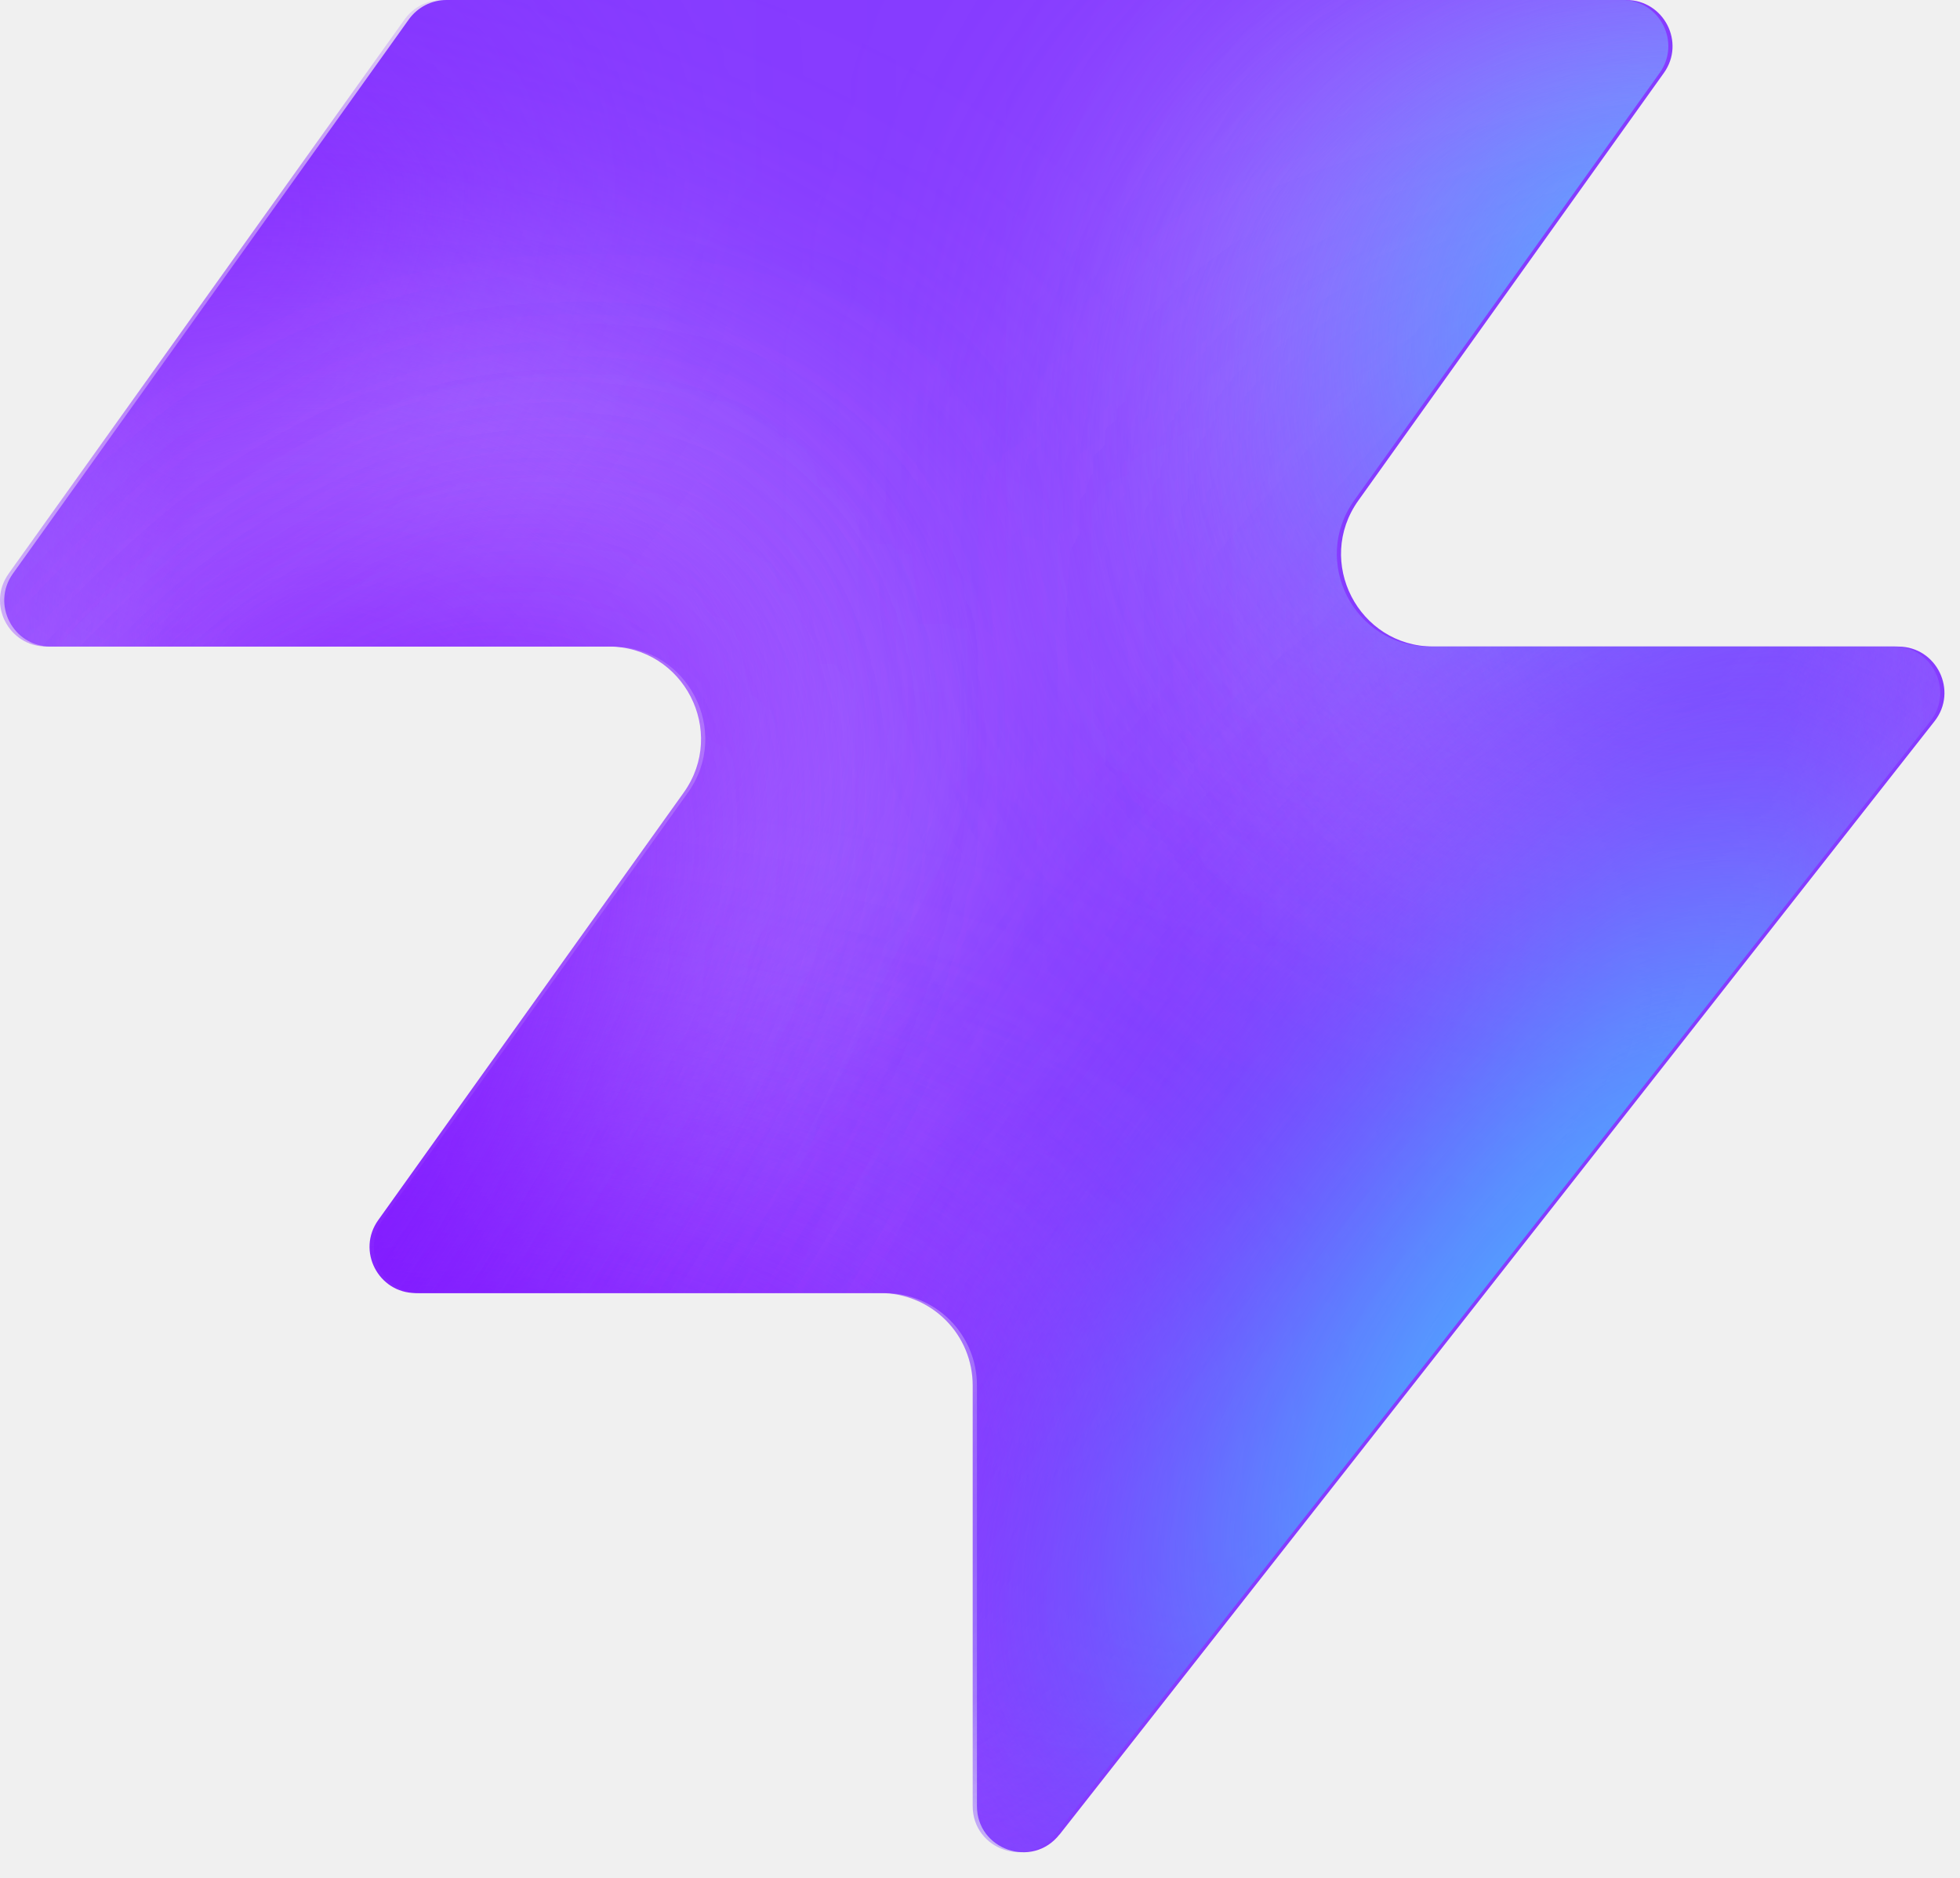
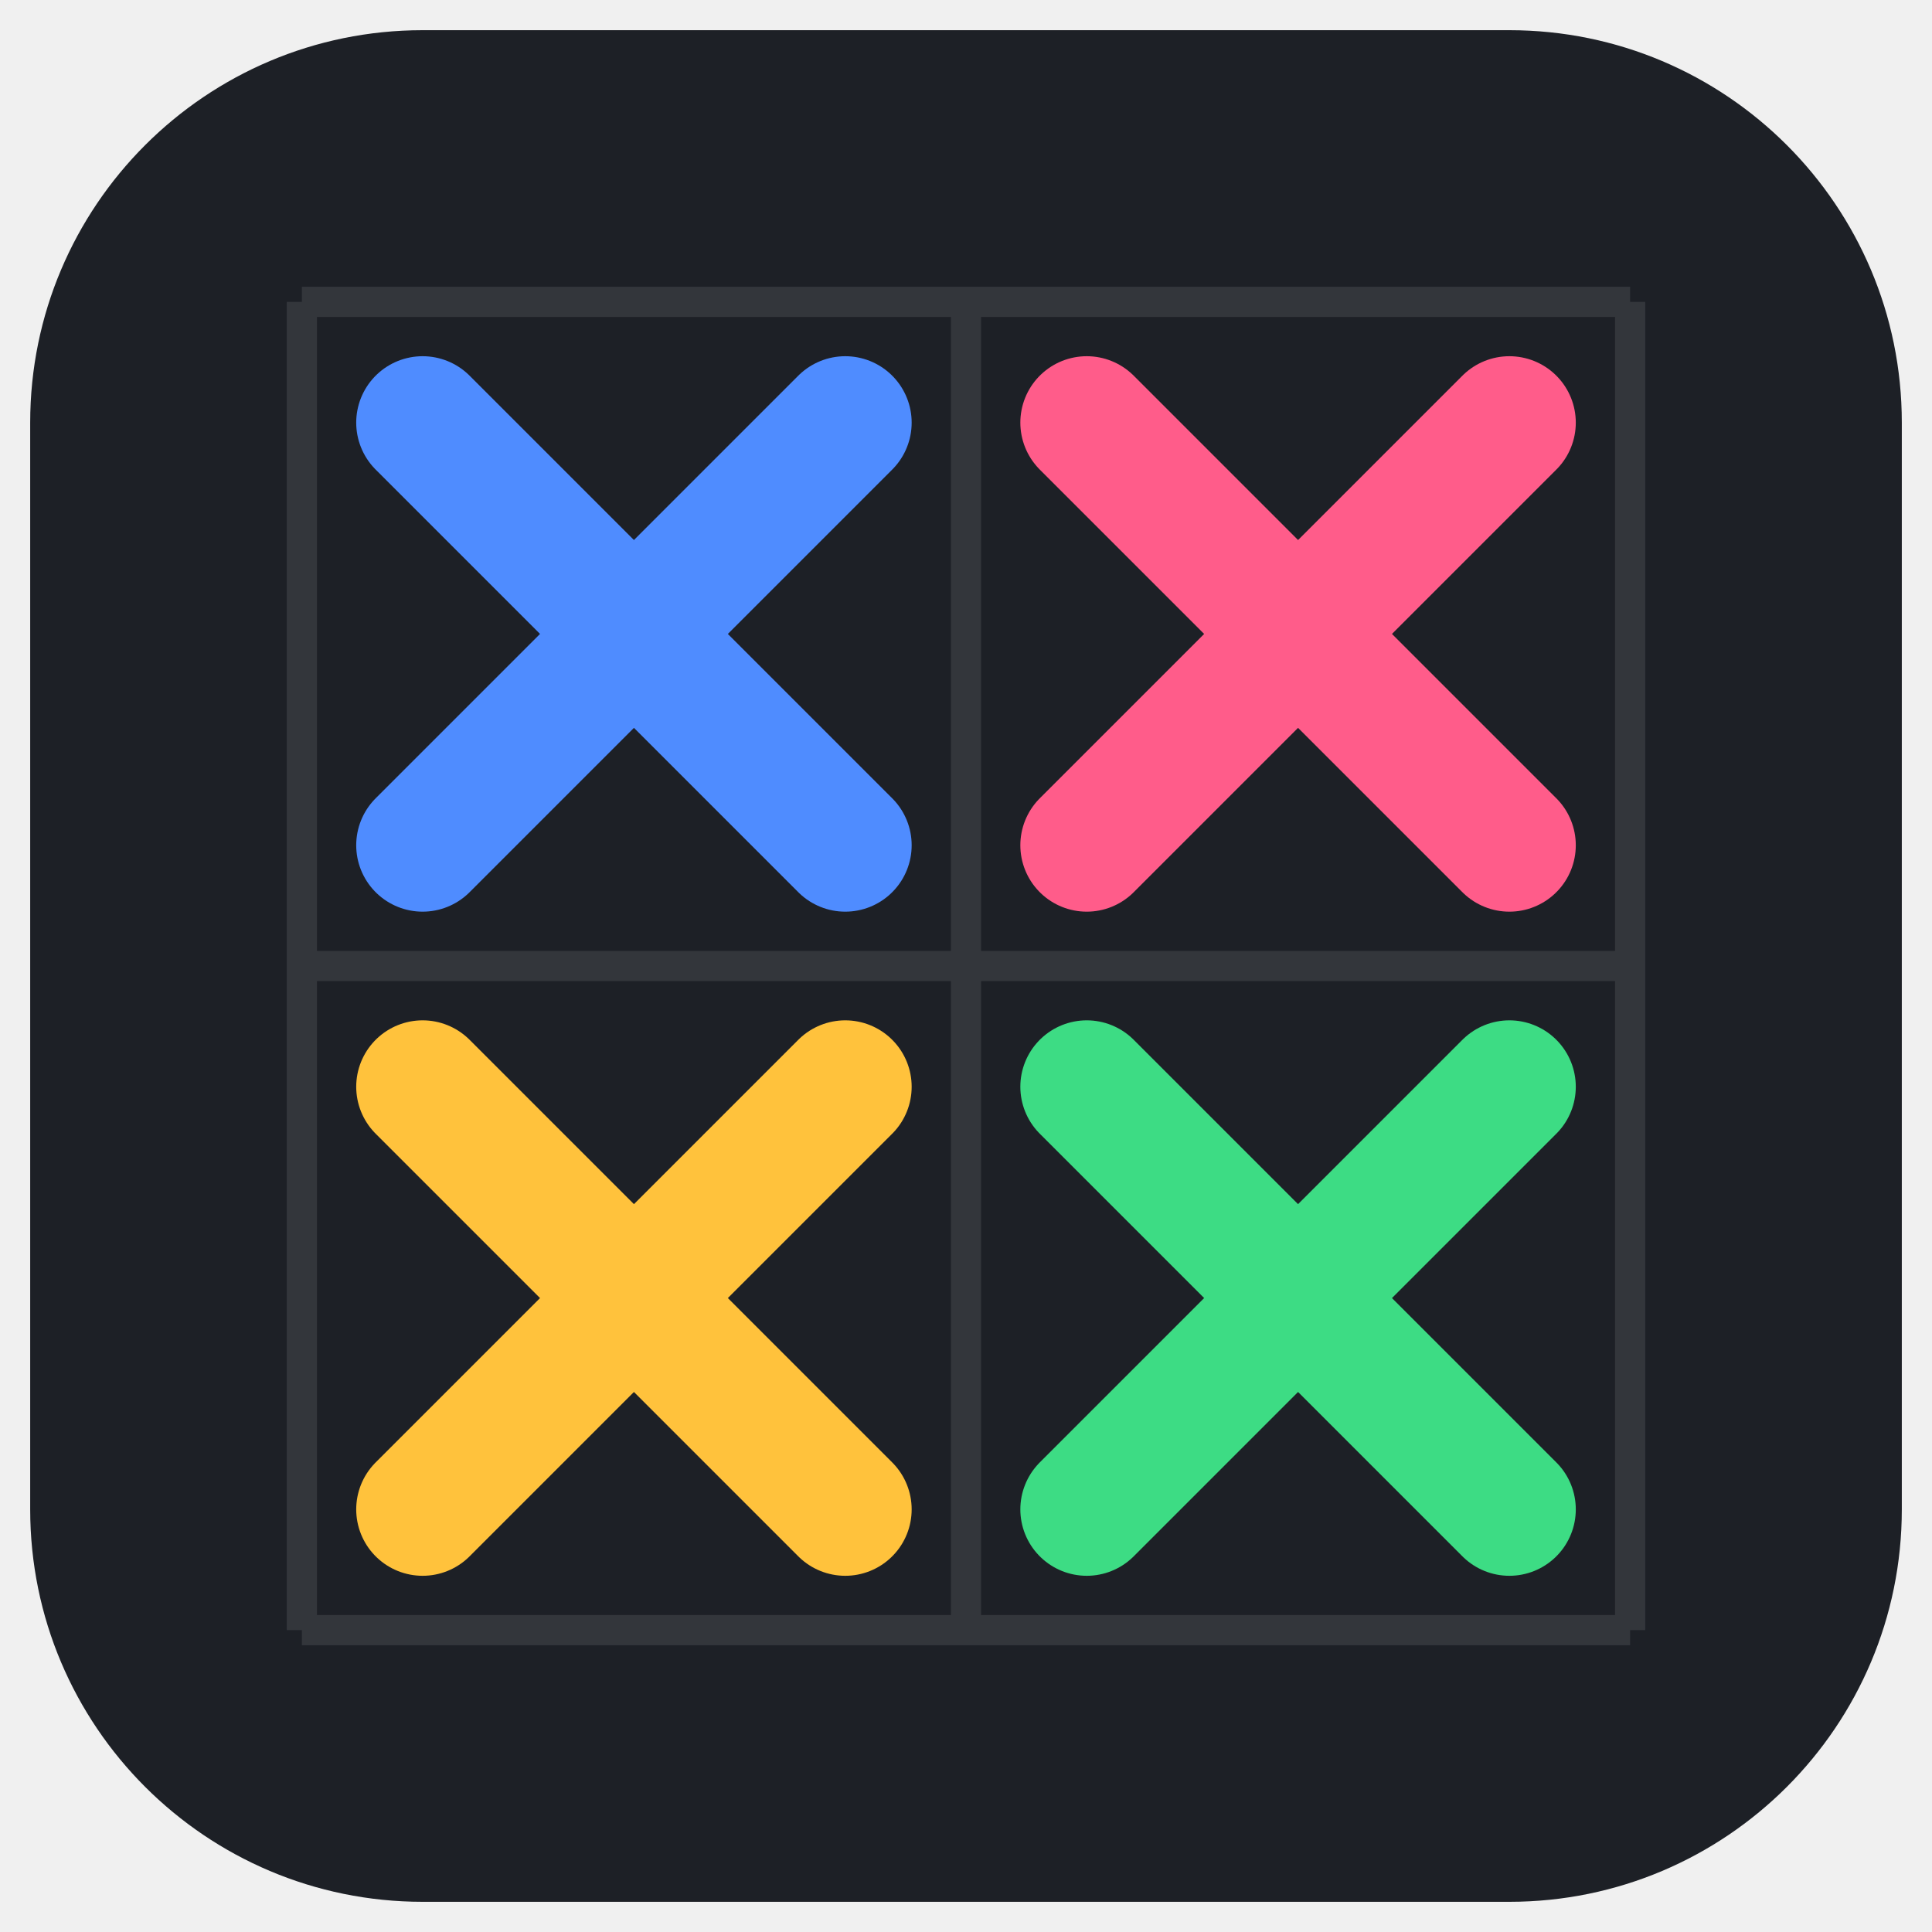
- <svg xmlns="http://www.w3.org/2000/svg" width="48" height="46" fill="none" viewBox="0 0 48 46">
-   <path fill="#863bff" d="M25.946 44.938c-.664.845-2.021.375-2.021-.698V33.937a2.26 2.26 0 0 0-2.262-2.262H10.287c-.92 0-1.456-1.04-.92-1.788l7.48-10.471c1.07-1.497 0-3.578-1.842-3.578H1.237c-.92 0-1.456-1.04-.92-1.788L10.013.474c.214-.297.556-.474.92-.474h28.894c.92 0 1.456 1.04.92 1.788l-7.48 10.471c-1.07 1.498 0 3.579 1.842 3.579h11.377c.943 0 1.473 1.088.89 1.83L25.947 44.94z" style="fill:#863bff;fill:color(display-p3 .525 .23 1);fill-opacity:1" />
-   <mask id="a" width="48" height="46" x="0" y="0" maskUnits="userSpaceOnUse" style="mask-type:alpha">
-     <path fill="#000" d="M25.842 44.938c-.664.844-2.021.375-2.021-.698V33.937a2.26 2.26 0 0 0-2.262-2.262H10.183c-.92 0-1.456-1.04-.92-1.788l7.48-10.471c1.07-1.498 0-3.579-1.842-3.579H1.133c-.92 0-1.456-1.04-.92-1.787L9.91.473c.214-.297.556-.474.92-.474h28.894c.92 0 1.456 1.04.92 1.788l-7.48 10.471c-1.07 1.498 0 3.578 1.842 3.578h11.377c.943 0 1.473 1.088.89 1.832L25.843 44.94z" style="fill:#000;fill-opacity:1" />
-   </mask>
-   <g mask="url(#a)">
-     <g filter="url(#b)">
-       <ellipse cx="5.508" cy="14.704" fill="#ede6ff" rx="5.508" ry="14.704" style="fill:#ede6ff;fill:color(display-p3 .927 .903 1);fill-opacity:1" transform="matrix(.00324 1 1 -.00324 -4.47 31.516)" />
-     </g>
-     <g filter="url(#c)">
-       <ellipse cx="10.399" cy="29.851" fill="#ede6ff" rx="10.399" ry="29.851" style="fill:#ede6ff;fill:color(display-p3 .927 .903 1);fill-opacity:1" transform="matrix(.00324 1 1 -.00324 -39.328 7.883)" />
-     </g>
-     <g filter="url(#d)">
-       <ellipse cx="5.508" cy="30.487" fill="#7e14ff" rx="5.508" ry="30.487" style="fill:#7e14ff;fill:color(display-p3 .492 .077 1);fill-opacity:1" transform="rotate(89.814 -25.913 -14.639)scale(1 -1)" />
-     </g>
-     <g filter="url(#e)">
-       <ellipse cx="5.508" cy="30.599" fill="#7e14ff" rx="5.508" ry="30.599" style="fill:#7e14ff;fill:color(display-p3 .492 .077 1);fill-opacity:1" transform="rotate(89.814 -32.644 -3.334)scale(1 -1)" />
-     </g>
-     <g filter="url(#f)">
-       <ellipse cx="5.508" cy="30.599" fill="#7e14ff" rx="5.508" ry="30.599" style="fill:#7e14ff;fill:color(display-p3 .492 .077 1);fill-opacity:1" transform="matrix(.00324 1 1 -.00324 -34.34 30.47)" />
-     </g>
-     <g filter="url(#g)">
-       <ellipse cx="14.072" cy="22.078" fill="#ede6ff" rx="14.072" ry="22.078" style="fill:#ede6ff;fill:color(display-p3 .927 .903 1);fill-opacity:1" transform="rotate(93.35 24.506 48.493)scale(-1 1)" />
-     </g>
-     <g filter="url(#h)">
-       <ellipse cx="3.47" cy="21.501" fill="#7e14ff" rx="3.47" ry="21.501" style="fill:#7e14ff;fill:color(display-p3 .492 .077 1);fill-opacity:1" transform="rotate(89.009 28.708 47.59)scale(-1 1)" />
-     </g>
-     <g filter="url(#i)">
-       <ellipse cx="3.47" cy="21.501" fill="#7e14ff" rx="3.47" ry="21.501" style="fill:#7e14ff;fill:color(display-p3 .492 .077 1);fill-opacity:1" transform="rotate(89.009 28.708 47.59)scale(-1 1)" />
-     </g>
-     <g filter="url(#j)">
-       <ellipse cx=".387" cy="8.972" fill="#7e14ff" rx="4.407" ry="29.108" style="fill:#7e14ff;fill:color(display-p3 .492 .077 1);fill-opacity:1" transform="rotate(39.51 .387 8.972)" />
-     </g>
-     <g filter="url(#k)">
-       <ellipse cx="47.523" cy="-6.092" fill="#7e14ff" rx="4.407" ry="29.108" style="fill:#7e14ff;fill:color(display-p3 .492 .077 1);fill-opacity:1" transform="rotate(37.892 47.523 -6.092)" />
-     </g>
-     <g filter="url(#l)">
-       <ellipse cx="41.412" cy="6.333" fill="#47bfff" rx="5.971" ry="9.665" style="fill:#47bfff;fill:color(display-p3 .28 .748 1);fill-opacity:1" transform="rotate(37.892 41.412 6.333)" />
-     </g>
-     <g filter="url(#m)">
-       <ellipse cx="-1.879" cy="38.332" fill="#7e14ff" rx="4.407" ry="29.108" style="fill:#7e14ff;fill:color(display-p3 .492 .077 1);fill-opacity:1" transform="rotate(37.892 -1.88 38.332)" />
-     </g>
-     <g filter="url(#n)">
-       <ellipse cx="-1.879" cy="38.332" fill="#7e14ff" rx="4.407" ry="29.108" style="fill:#7e14ff;fill:color(display-p3 .492 .077 1);fill-opacity:1" transform="rotate(37.892 -1.88 38.332)" />
-     </g>
-     <g filter="url(#o)">
-       <ellipse cx="35.651" cy="29.907" fill="#7e14ff" rx="4.407" ry="29.108" style="fill:#7e14ff;fill:color(display-p3 .492 .077 1);fill-opacity:1" transform="rotate(37.892 35.651 29.907)" />
-     </g>
-     <g filter="url(#p)">
-       <ellipse cx="38.418" cy="32.4" fill="#47bfff" rx="5.971" ry="15.297" style="fill:#47bfff;fill:color(display-p3 .28 .748 1);fill-opacity:1" transform="rotate(37.892 38.418 32.4)" />
-     </g>
+ <svg xmlns="http://www.w3.org/2000/svg" viewBox="0 0 64 64" width="64" height="64">
+   <rect x="1" y="1" width="62" height="62" rx="13" fill="#1d2026" />
+   <g stroke="#ffffff" stroke-opacity="0.10" stroke-width="1">
+     <path d="M10 10V54M32 10V54M54 10V54M10 10H54M10 32H54M10 54H54" />
  </g>
-   <defs>
-     <filter id="b" width="60.045" height="41.654" x="-19.77" y="16.149" color-interpolation-filters="sRGB" filterUnits="userSpaceOnUse">
-       <feFlood flood-opacity="0" result="BackgroundImageFix" />
-       <feBlend in="SourceGraphic" in2="BackgroundImageFix" result="shape" />
-       <feGaussianBlur result="effect1_foregroundBlur_2002_17158" stdDeviation="7.659" />
-     </filter>
-     <filter id="c" width="90.34" height="51.437" x="-54.613" y="-7.533" color-interpolation-filters="sRGB" filterUnits="userSpaceOnUse">
-       <feFlood flood-opacity="0" result="BackgroundImageFix" />
-       <feBlend in="SourceGraphic" in2="BackgroundImageFix" result="shape" />
-       <feGaussianBlur result="effect1_foregroundBlur_2002_17158" stdDeviation="7.659" />
-     </filter>
-     <filter id="d" width="79.355" height="29.4" x="-49.64" y="2.03" color-interpolation-filters="sRGB" filterUnits="userSpaceOnUse">
-       <feFlood flood-opacity="0" result="BackgroundImageFix" />
-       <feBlend in="SourceGraphic" in2="BackgroundImageFix" result="shape" />
-       <feGaussianBlur result="effect1_foregroundBlur_2002_17158" stdDeviation="4.596" />
-     </filter>
-     <filter id="e" width="79.579" height="29.4" x="-45.045" y="20.029" color-interpolation-filters="sRGB" filterUnits="userSpaceOnUse">
-       <feFlood flood-opacity="0" result="BackgroundImageFix" />
-       <feBlend in="SourceGraphic" in2="BackgroundImageFix" result="shape" />
-       <feGaussianBlur result="effect1_foregroundBlur_2002_17158" stdDeviation="4.596" />
-     </filter>
-     <filter id="f" width="79.579" height="29.4" x="-43.513" y="21.178" color-interpolation-filters="sRGB" filterUnits="userSpaceOnUse">
-       <feFlood flood-opacity="0" result="BackgroundImageFix" />
-       <feBlend in="SourceGraphic" in2="BackgroundImageFix" result="shape" />
-       <feGaussianBlur result="effect1_foregroundBlur_2002_17158" stdDeviation="4.596" />
-     </filter>
-     <filter id="g" width="74.749" height="58.852" x="15.756" y="-17.901" color-interpolation-filters="sRGB" filterUnits="userSpaceOnUse">
-       <feFlood flood-opacity="0" result="BackgroundImageFix" />
-       <feBlend in="SourceGraphic" in2="BackgroundImageFix" result="shape" />
-       <feGaussianBlur result="effect1_foregroundBlur_2002_17158" stdDeviation="7.659" />
-     </filter>
-     <filter id="h" width="61.377" height="25.362" x="23.548" y="2.284" color-interpolation-filters="sRGB" filterUnits="userSpaceOnUse">
-       <feFlood flood-opacity="0" result="BackgroundImageFix" />
-       <feBlend in="SourceGraphic" in2="BackgroundImageFix" result="shape" />
-       <feGaussianBlur result="effect1_foregroundBlur_2002_17158" stdDeviation="4.596" />
-     </filter>
-     <filter id="i" width="61.377" height="25.362" x="23.548" y="2.284" color-interpolation-filters="sRGB" filterUnits="userSpaceOnUse">
-       <feFlood flood-opacity="0" result="BackgroundImageFix" />
-       <feBlend in="SourceGraphic" in2="BackgroundImageFix" result="shape" />
-       <feGaussianBlur result="effect1_foregroundBlur_2002_17158" stdDeviation="4.596" />
-     </filter>
-     <filter id="j" width="56.045" height="63.649" x="-27.636" y="-22.853" color-interpolation-filters="sRGB" filterUnits="userSpaceOnUse">
-       <feFlood flood-opacity="0" result="BackgroundImageFix" />
-       <feBlend in="SourceGraphic" in2="BackgroundImageFix" result="shape" />
-       <feGaussianBlur result="effect1_foregroundBlur_2002_17158" stdDeviation="4.596" />
-     </filter>
-     <filter id="k" width="54.814" height="64.646" x="20.116" y="-38.415" color-interpolation-filters="sRGB" filterUnits="userSpaceOnUse">
-       <feFlood flood-opacity="0" result="BackgroundImageFix" />
-       <feBlend in="SourceGraphic" in2="BackgroundImageFix" result="shape" />
-       <feGaussianBlur result="effect1_foregroundBlur_2002_17158" stdDeviation="4.596" />
-     </filter>
-     <filter id="l" width="33.541" height="35.313" x="24.641" y="-11.323" color-interpolation-filters="sRGB" filterUnits="userSpaceOnUse">
-       <feFlood flood-opacity="0" result="BackgroundImageFix" />
-       <feBlend in="SourceGraphic" in2="BackgroundImageFix" result="shape" />
-       <feGaussianBlur result="effect1_foregroundBlur_2002_17158" stdDeviation="4.596" />
-     </filter>
-     <filter id="m" width="54.814" height="64.646" x="-29.286" y="6.009" color-interpolation-filters="sRGB" filterUnits="userSpaceOnUse">
-       <feFlood flood-opacity="0" result="BackgroundImageFix" />
-       <feBlend in="SourceGraphic" in2="BackgroundImageFix" result="shape" />
-       <feGaussianBlur result="effect1_foregroundBlur_2002_17158" stdDeviation="4.596" />
-     </filter>
-     <filter id="n" width="54.814" height="64.646" x="-29.286" y="6.009" color-interpolation-filters="sRGB" filterUnits="userSpaceOnUse">
-       <feFlood flood-opacity="0" result="BackgroundImageFix" />
-       <feBlend in="SourceGraphic" in2="BackgroundImageFix" result="shape" />
-       <feGaussianBlur result="effect1_foregroundBlur_2002_17158" stdDeviation="4.596" />
-     </filter>
-     <filter id="o" width="54.814" height="64.646" x="8.244" y="-2.416" color-interpolation-filters="sRGB" filterUnits="userSpaceOnUse">
-       <feFlood flood-opacity="0" result="BackgroundImageFix" />
-       <feBlend in="SourceGraphic" in2="BackgroundImageFix" result="shape" />
-       <feGaussianBlur result="effect1_foregroundBlur_2002_17158" stdDeviation="4.596" />
-     </filter>
-     <filter id="p" width="39.409" height="43.623" x="18.713" y="10.588" color-interpolation-filters="sRGB" filterUnits="userSpaceOnUse">
-       <feFlood flood-opacity="0" result="BackgroundImageFix" />
-       <feBlend in="SourceGraphic" in2="BackgroundImageFix" result="shape" />
-       <feGaussianBlur result="effect1_foregroundBlur_2002_17158" stdDeviation="4.596" />
-     </filter>
-   </defs>
+   <g stroke-width="4.4" stroke-linecap="round" fill="none">
+     <path d="M14 28 28 14M14 14 28 28" stroke="#4f8cff" />
+     <path d="M36 28 50 14M36 14 50 28" stroke="#ff5c8a" />
+     <path d="M14 50 28 36M14 36 28 50" stroke="#ffc23c" />
+     <path d="M36 50 50 36M36 36 50 50" stroke="#3ddc84" />
+   </g>
</svg>
